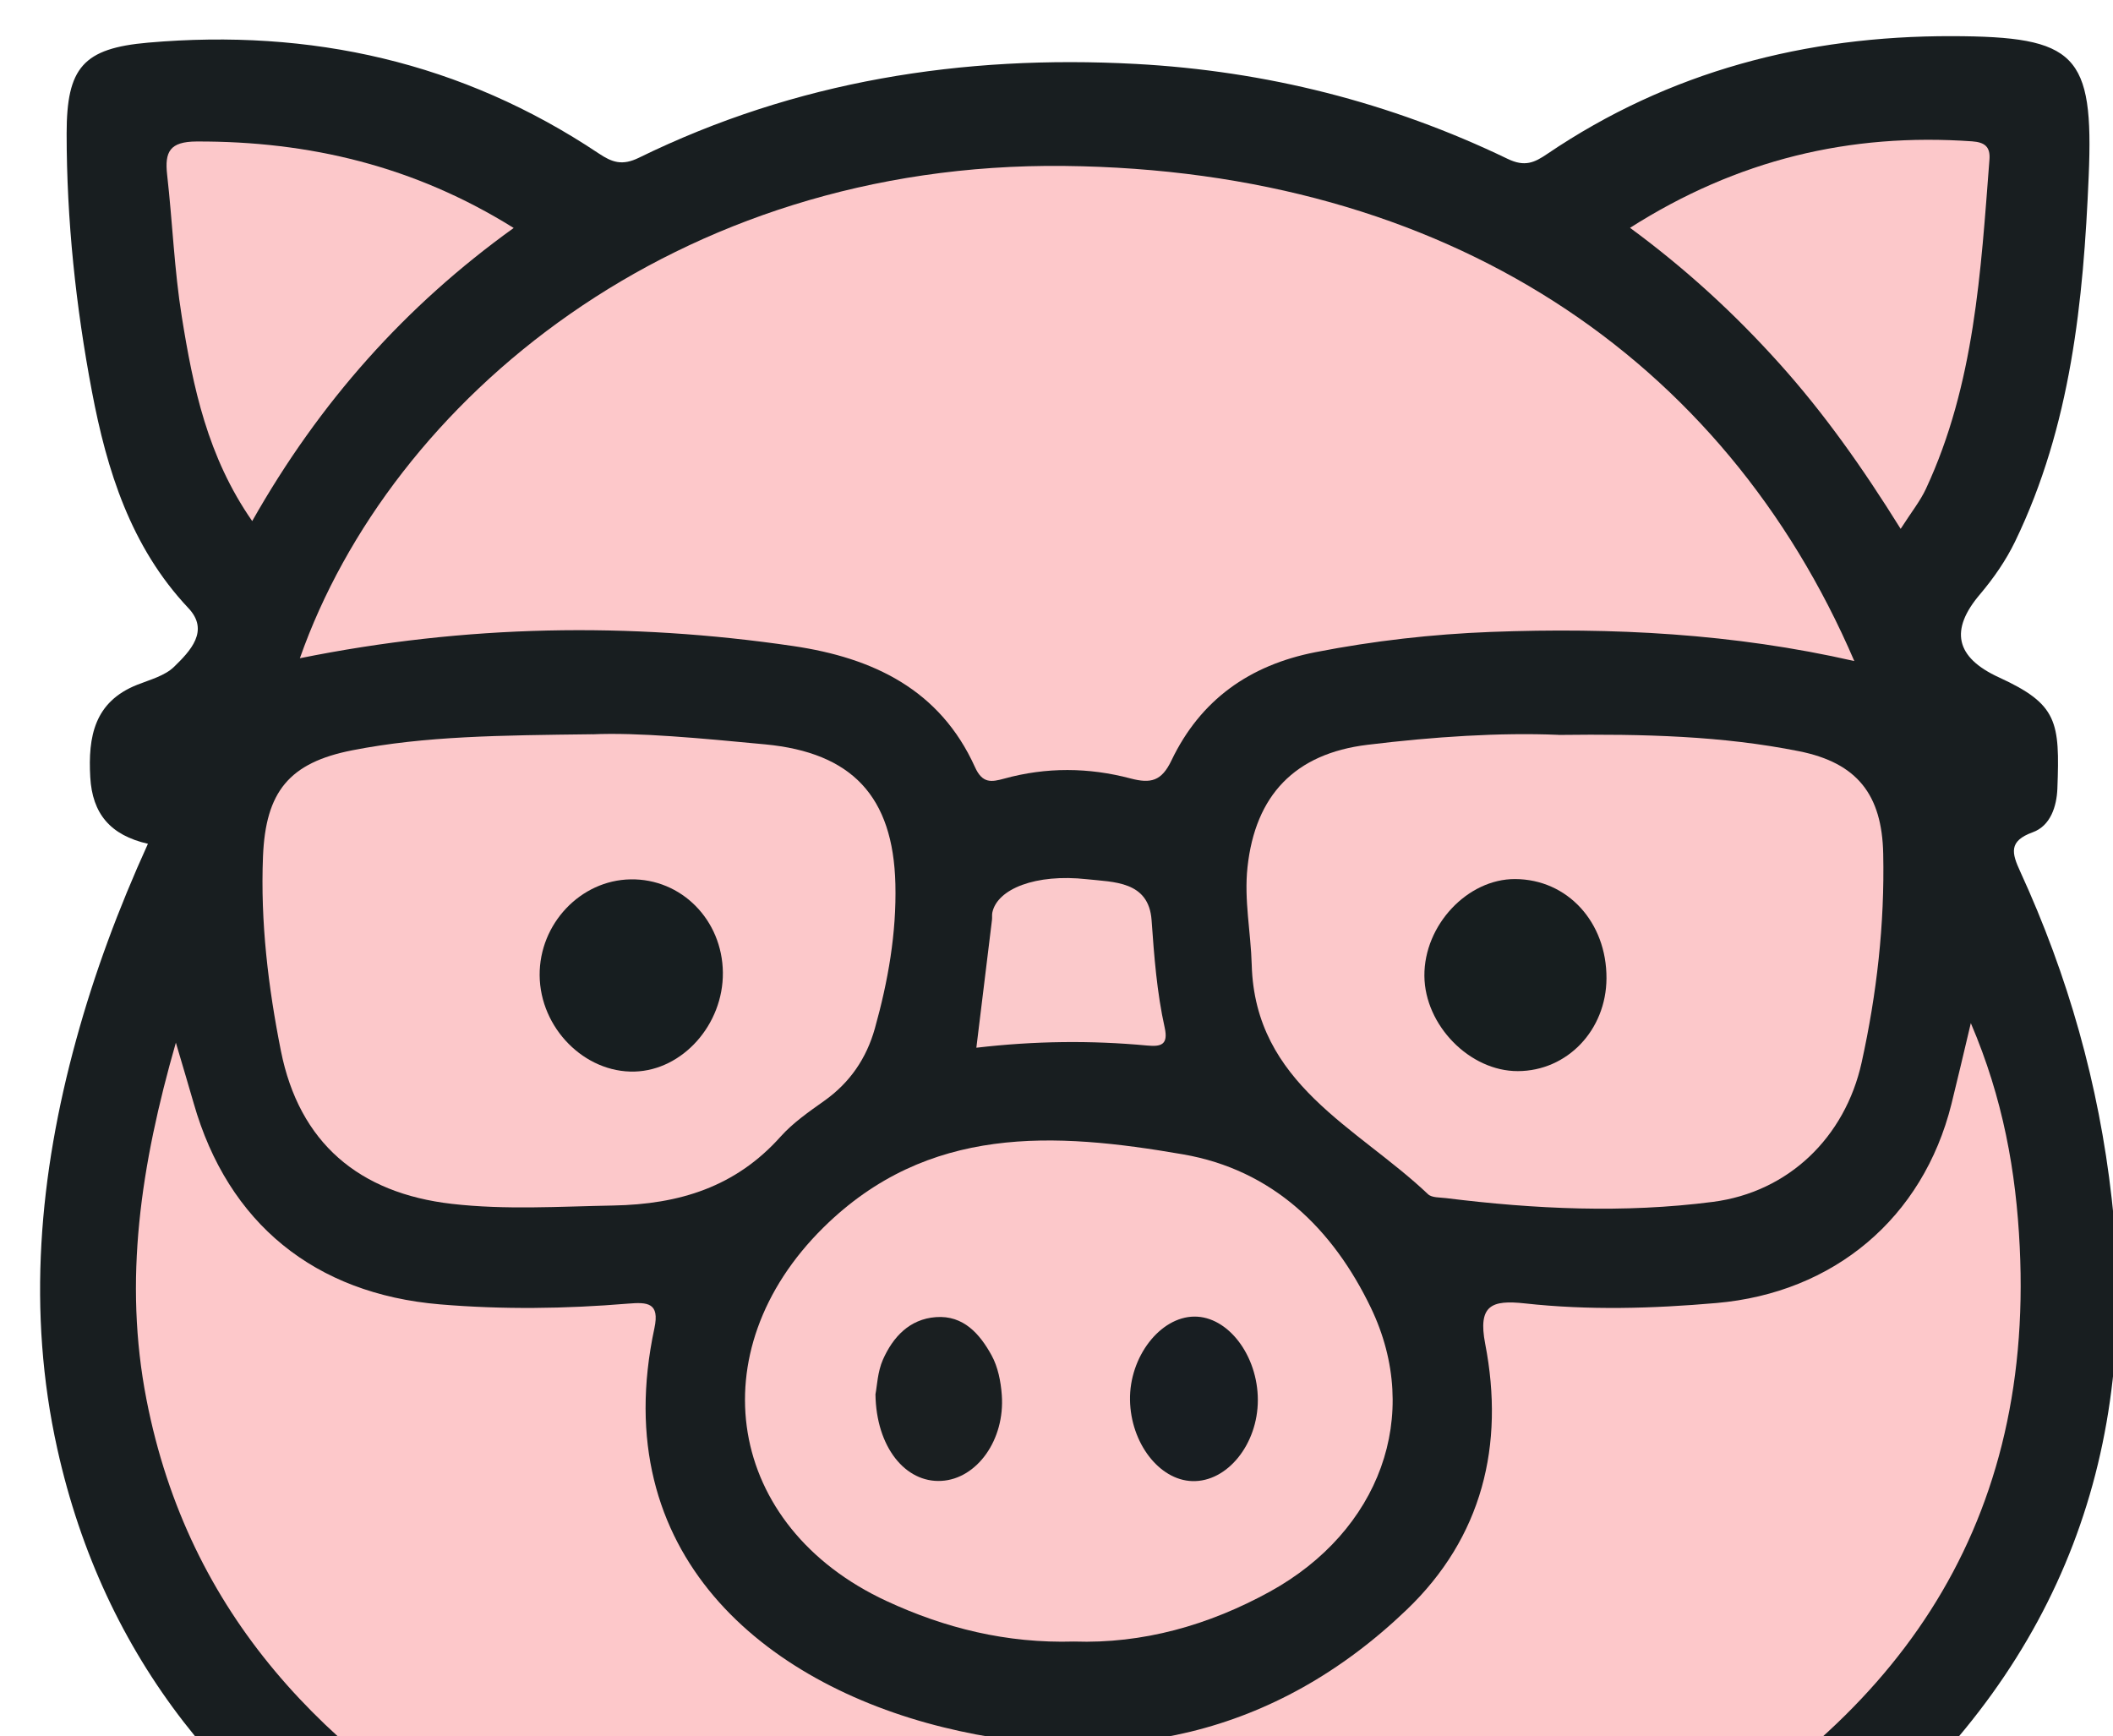
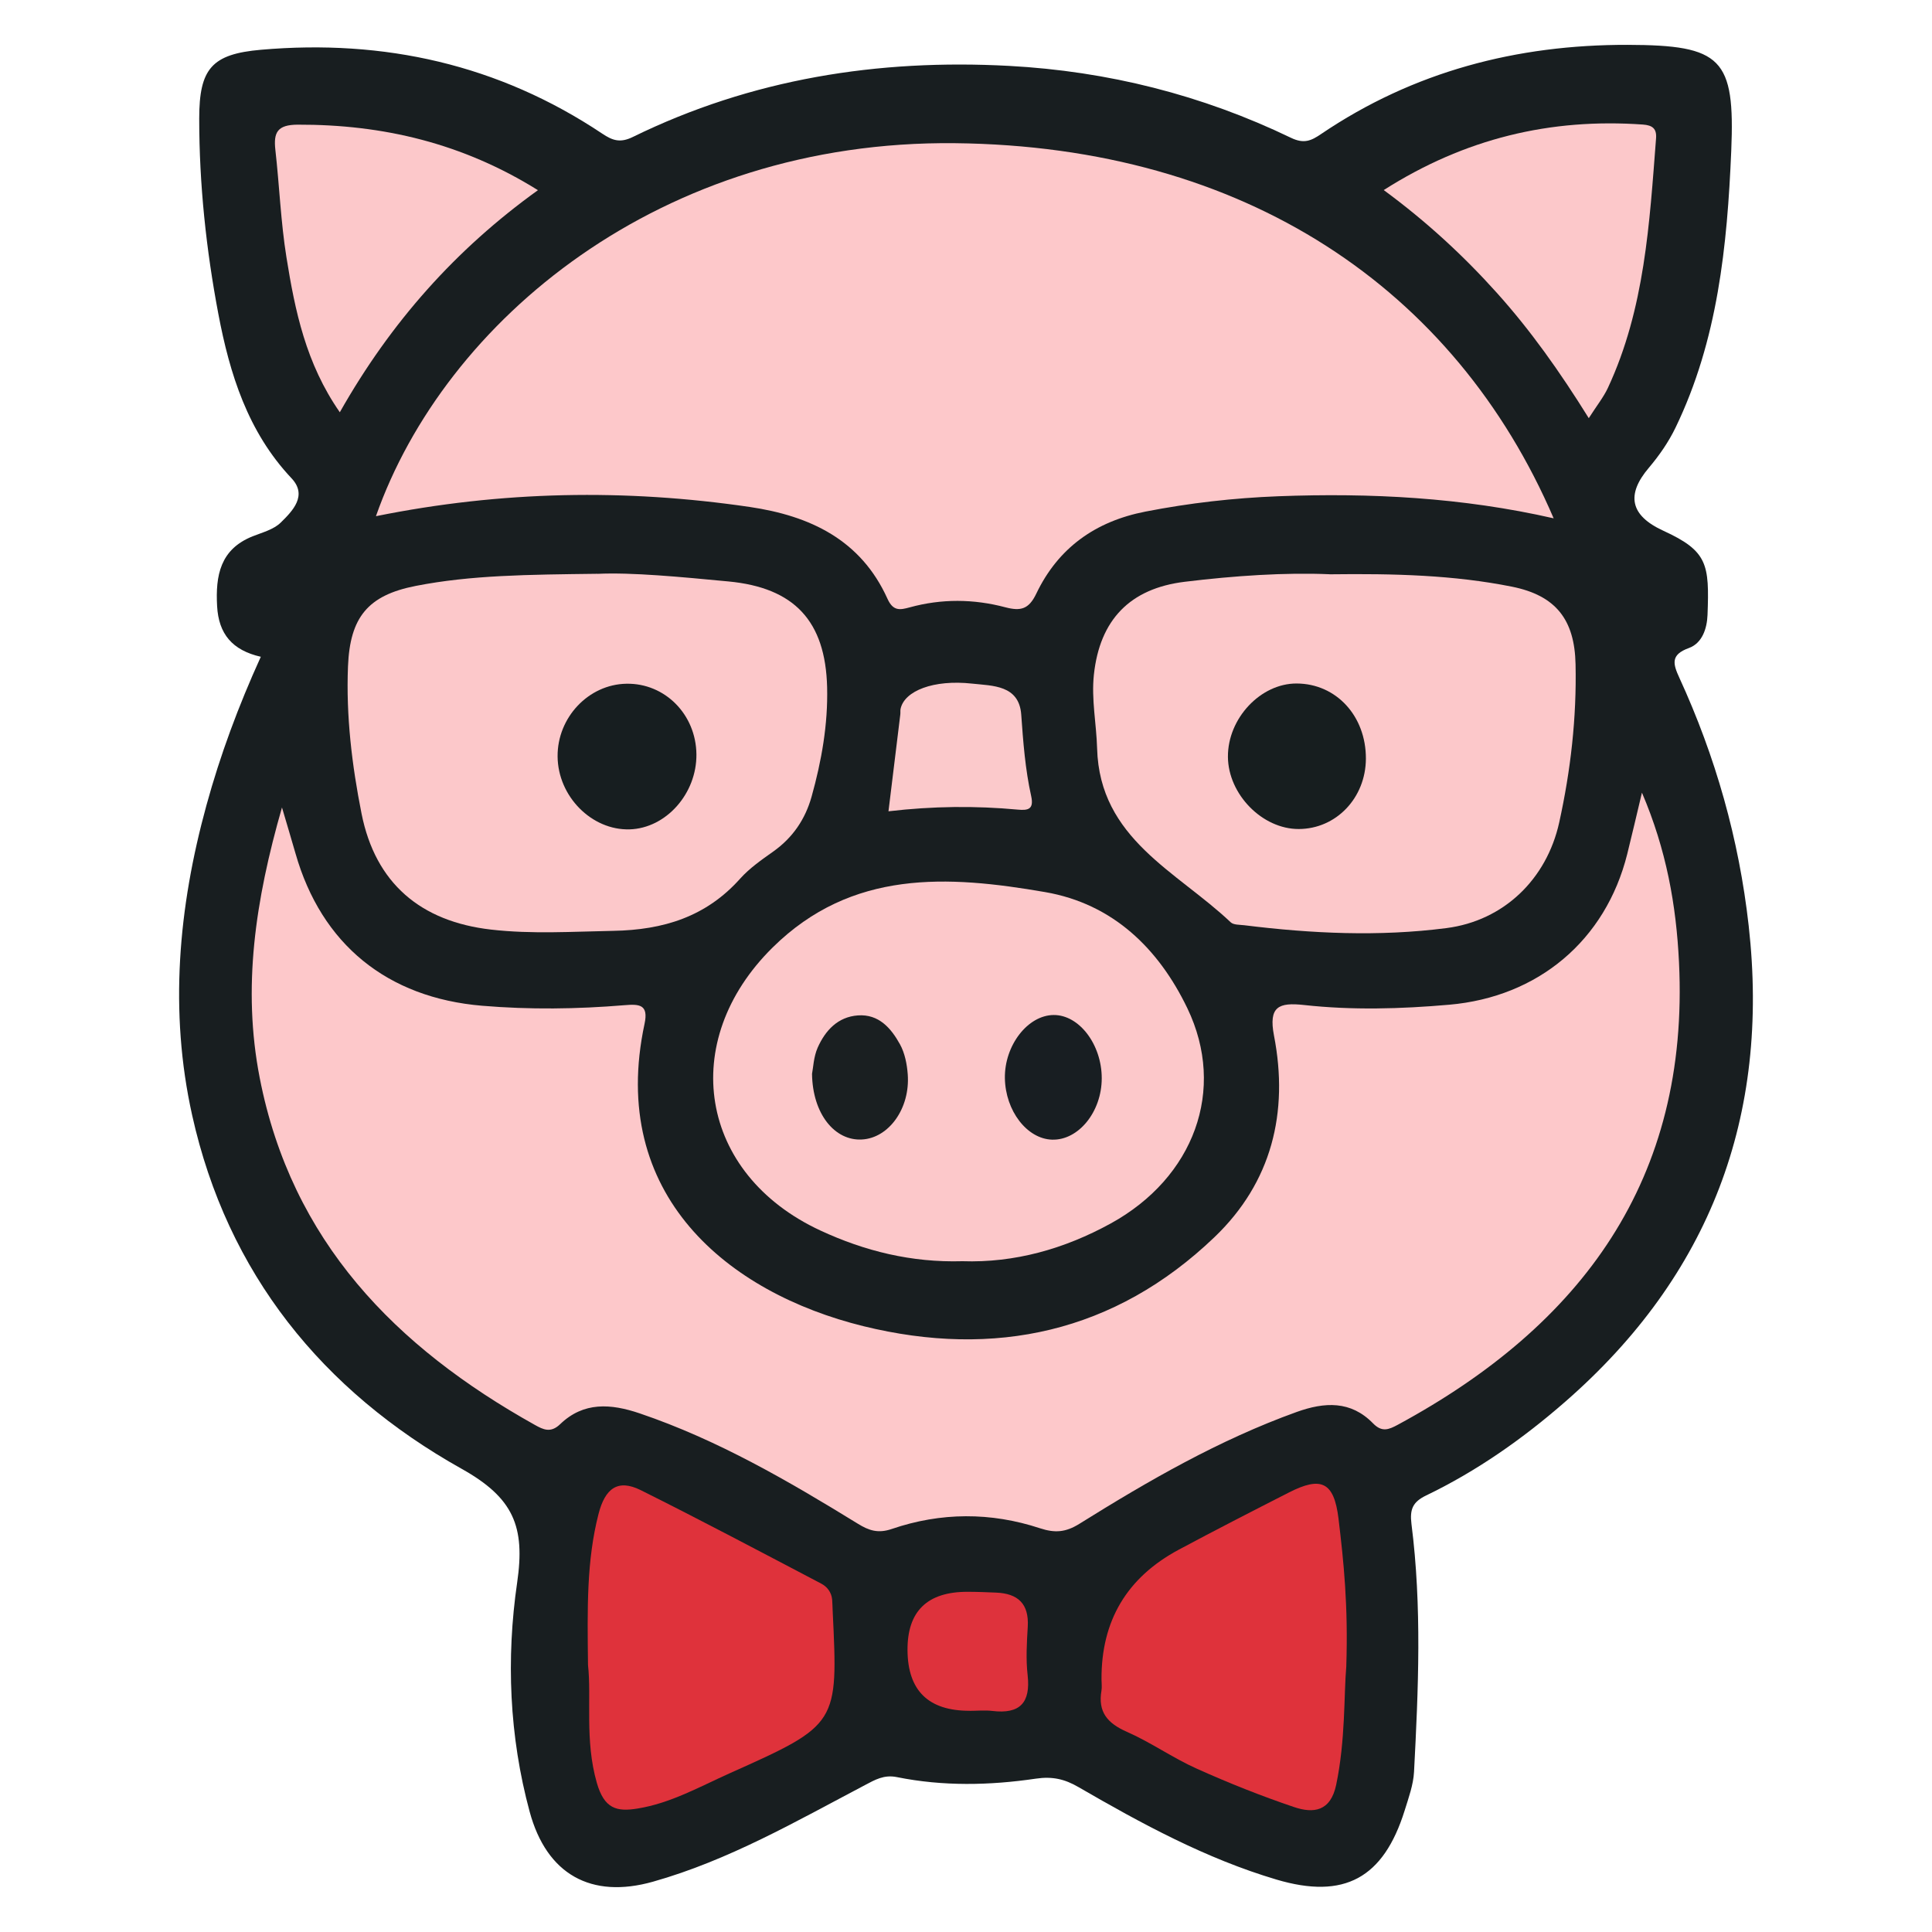
- <svg xmlns="http://www.w3.org/2000/svg" viewBox="30 150 280 230">
-   <g>
-     <path fill="#181e20" d="M49.62,261.82c-5.02-1.14-7.39-4.01-7.66-8.84-.3-5.36.53-9.98,6.23-12.24,1.69-.67,3.65-1.18,4.88-2.38,2.12-2.07,4.74-4.77,1.89-7.78-7.65-8.12-10.8-18.27-12.78-28.71-2.13-11.24-3.35-22.68-3.35-34.18,0-8.74,2.19-11.29,10.8-12.04,21.55-1.88,41.58,2.58,59.69,14.67,1.79,1.2,3.13,1.67,5.35.58,20.77-10.17,42.86-13.66,65.8-12.43,17.26.93,33.75,5.08,49.31,12.58,2.28,1.1,3.55.5,5.23-.64,16.19-10.97,34.28-15.66,53.63-15.62,16.49.04,18.82,2.36,18.14,18.54-.7,16.6-2.35,33.1-9.74,48.4-1.24,2.56-2.84,4.86-4.67,7.03-3.98,4.68-3.32,8.33,2.53,11.01,7.78,3.57,8.06,5.86,7.73,14.73-.09,2.35-.91,4.94-3.27,5.79-3.23,1.17-2.77,2.77-1.66,5.19,6.34,13.81,10.43,28.23,12.13,43.37,3.74,33.34-6.76,61.16-32.08,83.25-7.41,6.47-15.44,12.12-24.33,16.4-2.34,1.13-2.89,2.41-2.57,4.99,1.84,14.42,1.21,28.89.45,43.34-.12,2.28-.95,4.55-1.64,6.77-3.7,11.83-10.55,15.6-22.42,12.08-12.33-3.66-23.56-9.76-34.62-16.17-2.4-1.4-4.57-1.91-7.46-1.48-8.08,1.19-16.25,1.36-24.31-.27-2.27-.46-3.84.48-5.59,1.4-12.03,6.33-23.84,13.16-37.06,16.89-10.83,3.06-18.61-1.27-21.58-12.25-3.57-13.19-4.12-26.8-2.18-40.09,1.42-9.78-.62-14.78-9.71-19.87-24.33-13.62-40.99-34.16-47.14-61.86-4.03-18.14-2.41-36.3,2.5-54.18,2.42-8.82,5.59-17.36,9.51-25.98Z" />
-     <path fill="#fdc8ca" d="M53.31,288.19c.96,3.27,1.68,5.64,2.36,8.02,4.54,15.91,16.06,25.25,32.64,26.64,8.32.7,16.62.59,24.93-.1,2.56-.21,4.2-.13,3.48,3.25-6.43,29.99,14.65,47.07,38.27,52.89,22.92,5.64,43.99,1.12,61.41-15.57,10.01-9.58,13.01-21.81,10.41-35.23-.99-5.13.84-5.85,5.24-5.37,8.45.93,16.93.69,25.41-.05,15.53-1.35,27.35-11.23,31.13-26.36.82-3.3,1.59-6.61,2.57-10.73,4.28,9.99,6,19.7,6.48,29.65,1.86,38.02-16.99,63.5-49.17,80.9-1.62.88-2.8,1.34-4.34-.24-3.89-3.99-8.46-3.75-13.36-1.99-13.53,4.87-25.89,12-38,19.56-2.41,1.5-4.28,1.63-6.88.78-8.61-2.84-17.35-2.81-25.93.12-2.39.82-4,.28-5.94-.92-12.17-7.48-24.49-14.66-38.13-19.29-5.07-1.72-9.82-2.07-13.93,1.88-1.66,1.6-2.96.95-4.43.13-24.39-13.62-42.55-32.13-48.12-60.7-3.07-15.76-.77-31.04,3.9-47.31Z" />
-     <path fill="#fdc8ca" d="M69.74,237.22c12.02-34.16,49.76-65.78,101.27-65.23,50.75.54,87.47,25.48,104.71,65.61-15.99-3.65-32.03-4.47-48.16-3.86-7.79.3-15.53,1.18-23.22,2.68-8.78,1.71-15.28,6.35-19.11,14.36-1.31,2.74-2.74,3.08-5.41,2.38-5.54-1.47-11.17-1.52-16.75.02-1.68.46-2.88.68-3.87-1.52-4.65-10.29-13.5-14.49-24.1-16.05-21.7-3.18-43.31-2.84-65.38,1.62Z" />
-     <path fill="#fcc8ca" d="M236.53,247.39c11.4-.14,21.71.13,31.87,2.16,7.7,1.54,10.99,5.76,11.15,13.58.2,9.35-.85,18.55-2.86,27.67-2.19,9.9-9.68,17.18-19.73,18.47-11.78,1.52-23.58.96-35.34-.5-.82-.1-1.89-.04-2.39-.52-9.38-8.9-22.93-14.58-23.36-30.41-.12-4.3-1.03-8.58-.56-12.92,1.03-9.54,6.28-15.05,15.88-16.22,8.76-1.07,17.57-1.65,25.33-1.32Z" />
-     <path fill="#fcc8ca" d="M108.47,247.31c6.03-.28,14.48.53,22.92,1.33,11.5,1.09,16.97,6.89,17.26,18.5.16,6.5-.97,12.9-2.72,19.15-1.11,3.95-3.3,7.18-6.72,9.6-2.03,1.44-4.13,2.9-5.77,4.73-5.96,6.67-13.41,8.97-22.19,9.13-7.14.13-14.24.6-21.38-.22-12.29-1.41-20.22-8.08-22.65-20.29-1.68-8.45-2.72-17.06-2.37-25.75.35-8.56,3.45-12.43,11.86-14.07,9.66-1.89,19.49-1.97,31.77-2.12Z" />
-     <path fill="#fcc8ca" d="M172.31,367.53c-8.91.26-17.09-1.77-24.86-5.38-21.22-9.86-24.99-33.06-8.32-49.5,13.84-13.65,30.64-12.62,47.64-9.68,11.86,2.05,19.86,9.87,24.89,20.33,6.85,14.25,1.16,29.61-13.39,37.62-8.13,4.47-16.85,6.92-25.96,6.61Z" />
-     <path fill="#fcc8ca" d="M281.86,220.08c-5.13-8.24-10.21-15.39-16.08-21.92-5.86-6.52-12.29-12.46-19.78-17.97,14.2-9.04,29.15-12.6,45.33-11.46,1.64.12,2.43.69,2.3,2.4-1.15,14.87-1.97,29.81-8.42,43.65-.76,1.63-1.92,3.07-3.34,5.29Z" />
-     <path fill="#fcc8ca" d="M63.42,219.05c-5.94-8.53-7.84-17.78-9.33-27.08-1-6.21-1.23-12.53-1.94-18.79-.35-3.08.35-4.41,3.89-4.43,14.94-.05,28.89,3.26,42.03,11.46-14.34,10.31-25.72,23.06-34.65,38.84Z" />
-     <path fill="#fbc9cb" d="M159.38,288.84c.75-6.11,1.41-11.52,2.07-16.94.04-.33-.02-.67.05-.99.67-3.12,5.74-5.15,12.52-4.4,3.53.39,8.21.22,8.58,5.43.34,4.8.7,9.57,1.74,14.25.5,2.28-.51,2.53-2.32,2.36-7.42-.69-14.85-.62-22.64.29Z" />
-     <path fill="#171e1f" d="M242.88,279.64c-.03,6.87-5.21,12.29-11.75,12.3-6.36.02-12.33-6.06-12.38-12.62-.05-6.72,5.71-12.86,12.03-12.83,6.92.03,12.13,5.7,12.1,13.15Z" />
-     <path fill="#171e20" d="M125.79,278.87c.07,6.89-5.32,12.94-11.68,13.13-6.65.19-12.55-5.78-12.6-12.76-.05-6.82,5.42-12.6,12.04-12.71,6.73-.12,12.17,5.37,12.24,12.35Z" />
-     <path fill="#181e22" d="M196.68,335.53c0,5.87-4.07,10.89-8.7,10.74-4.38-.14-8.15-5.06-8.24-10.75-.09-5.72,3.99-11.01,8.52-11.05,4.47-.04,8.42,5.15,8.42,11.06Z" />
-     <path fill="#1a1f21" d="M146.01,334.76c.21-1.04.27-2.96.99-4.59,1.33-2.99,3.51-5.37,7.02-5.63,3.66-.27,5.82,2.24,7.37,5.05.85,1.54,1.23,3.47,1.36,5.26.44,5.94-3.29,11.12-7.99,11.39-4.78.28-8.66-4.48-8.75-11.49Z" />
+ <svg xmlns="http://www.w3.org/2000/svg" xmlns:ns1="https://boxy-svg.com" viewBox="0 0 500 500" width="500px" height="500px">
+   <defs>
+     <ns1:export>
+       <ns1:file format="png">
+         <ns1:variant scale="2" suffix="@2x" />
+         <ns1:variant scale="3" suffix="@3x" />
+       </ns1:file>
+       <ns1:file format="svg" />
+     </ns1:export>
+   </defs>
+   <g id="Capa_1" transform="matrix(1, 0, 0, 1, -182.3862, -45.80064)">
+     <g transform="matrix(1.47971, 0, 0, 1.47971, 176.4864, -171.6373)" style="">
+       <path class="cls-12" d="M49.62,261.82c-5.02-1.14-7.39-4.01-7.66-8.84-.3-5.36.53-9.98,6.23-12.24,1.69-.67,3.65-1.18,4.88-2.38,2.12-2.07,4.74-4.77,1.89-7.78-7.65-8.12-10.8-18.27-12.78-28.71-2.13-11.24-3.35-22.68-3.35-34.18,0-8.74,2.19-11.29,10.8-12.04,21.55-1.88,41.58,2.58,59.69,14.67,1.79,1.2,3.13,1.67,5.35.58,20.77-10.17,42.86-13.66,65.8-12.43,17.26.93,33.75,5.08,49.31,12.58,2.28,1.1,3.55.5,5.23-.64,16.19-10.97,34.28-15.66,53.63-15.62,16.49.04,18.82,2.36,18.14,18.54-.7,16.6-2.35,33.1-9.74,48.4-1.24,2.56-2.84,4.86-4.67,7.03-3.98,4.68-3.32,8.33,2.53,11.01,7.78,3.57,8.06,5.86,7.73,14.73-.09,2.35-.91,4.94-3.27,5.79-3.23,1.17-2.77,2.77-1.66,5.19,6.34,13.81,10.43,28.23,12.13,43.37,3.74,33.34-6.76,61.16-32.08,83.25-7.41,6.47-15.44,12.12-24.33,16.4-2.34,1.13-2.89,2.41-2.57,4.99,1.84,14.42,1.21,28.89.45,43.34-.12,2.28-.95,4.55-1.64,6.77-3.7,11.83-10.55,15.6-22.42,12.08-12.33-3.66-23.56-9.76-34.62-16.17-2.4-1.4-4.57-1.91-7.46-1.48-8.08,1.19-16.25,1.36-24.31-.27-2.27-.46-3.84.48-5.59,1.4-12.03,6.33-23.84,13.16-37.06,16.89-10.83,3.06-18.61-1.27-21.58-12.25-3.57-13.19-4.12-26.8-2.18-40.09,1.42-9.78-.62-14.78-9.71-19.87-24.33-13.62-40.99-34.16-47.14-61.86-4.03-18.14-2.41-36.3,2.5-54.18,2.42-8.82,5.59-17.36,9.51-25.98Z" style="fill: rgb(24, 30, 32);" />
+       <path class="cls-11" d="M53.31,288.19c.96,3.27,1.68,5.64,2.36,8.02,4.54,15.91,16.06,25.25,32.64,26.64,8.32.7,16.62.59,24.93-.1,2.56-.21,4.2-.13,3.48,3.25-6.43,29.99,14.65,47.07,38.27,52.89,22.92,5.64,43.99,1.12,61.41-15.57,10.01-9.58,13.01-21.81,10.41-35.23-.99-5.13.84-5.85,5.24-5.37,8.45.93,16.93.69,25.41-.05,15.53-1.35,27.35-11.23,31.13-26.36.82-3.3,1.59-6.61,2.57-10.73,4.28,9.99,6,19.7,6.48,29.65,1.86,38.02-16.99,63.5-49.17,80.9-1.62.88-2.8,1.34-4.34-.24-3.89-3.99-8.46-3.75-13.36-1.99-13.53,4.87-25.89,12-38,19.56-2.41,1.5-4.28,1.63-6.88.78-8.61-2.84-17.35-2.81-25.93.12-2.39.82-4,.28-5.94-.92-12.17-7.48-24.49-14.66-38.13-19.29-5.07-1.72-9.82-2.07-13.93,1.88-1.66,1.6-2.96.95-4.43.13-24.39-13.62-42.55-32.13-48.12-60.7-3.07-15.76-.77-31.04,3.9-47.31Z" style="fill: rgb(253, 200, 202);" />
+       <path class="cls-11" d="M69.74,237.22c12.02-34.16,49.76-65.78,101.27-65.23,50.75.54,87.47,25.48,104.71,65.61-15.99-3.65-32.03-4.47-48.16-3.86-7.79.3-15.53,1.18-23.22,2.68-8.78,1.71-15.28,6.35-19.11,14.36-1.31,2.74-2.74,3.08-5.41,2.38-5.54-1.47-11.17-1.52-16.75.02-1.68.46-2.88.68-3.87-1.52-4.65-10.29-13.5-14.49-24.1-16.05-21.7-3.18-43.31-2.84-65.38,1.62Z" style="fill: rgb(253, 200, 202);" />
+       <path class="cls-3" d="M236.53,247.39c11.4-.14,21.71.13,31.87,2.16,7.7,1.54,10.99,5.76,11.15,13.58.2,9.35-.85,18.55-2.86,27.67-2.19,9.9-9.68,17.18-19.73,18.47-11.78,1.52-23.58.96-35.34-.5-.82-.1-1.89-.04-2.39-.52-9.38-8.9-22.93-14.58-23.36-30.41-.12-4.3-1.03-8.58-.56-12.92,1.03-9.54,6.28-15.05,15.88-16.22,8.76-1.07,17.57-1.65,25.33-1.32Z" style="fill: rgb(252, 200, 202);" />
+       <path class="cls-3" d="M108.47,247.31c6.03-.28,14.48.53,22.92,1.33,11.5,1.09,16.97,6.89,17.26,18.5.16,6.5-.97,12.9-2.72,19.15-1.11,3.95-3.3,7.18-6.72,9.6-2.03,1.44-4.13,2.9-5.77,4.73-5.96,6.67-13.41,8.97-22.19,9.13-7.14.13-14.24.6-21.38-.22-12.29-1.41-20.22-8.08-22.65-20.29-1.68-8.45-2.72-17.06-2.37-25.75.35-8.56,3.45-12.43,11.86-14.07,9.66-1.89,19.49-1.97,31.77-2.12Z" style="fill: rgb(252, 200, 202);" />
+       <path class="cls-3" d="M172.31,367.53c-8.91.26-17.09-1.77-24.86-5.38-21.22-9.86-24.99-33.06-8.32-49.5,13.84-13.65,30.64-12.62,47.64-9.68,11.86,2.05,19.86,9.87,24.89,20.33,6.85,14.25,1.16,29.61-13.39,37.62-8.13,4.47-16.85,6.92-25.96,6.61Z" style="fill: rgb(252, 200, 202);" />
+       <path class="cls-9" d="M106.83,438.18c-.12-9.99-.26-18.27,1.84-26.45,1.14-4.43,3.34-6.17,7.38-4.16,10.61,5.29,21.09,10.85,31.59,16.36,1.03.54,1.77,1.52,1.89,2.78.06.66.05,1.33.09,1.99.96,19.79,1,19.89-17.99,28.38-5.25,2.35-10.35,5.25-16.15,6.18-3.63.59-5.81.04-7.11-4.5-2.14-7.45-.9-14.88-1.54-20.59Z" style="fill: rgb(223, 50, 59);" />
+       <path class="cls-9" d="M239.45,438.42c-.43,4.88-.12,12.84-1.77,20.7-.98,4.65-3.97,5.03-7.36,3.88-5.78-1.95-11.47-4.22-17.03-6.72-4.2-1.88-8.02-4.6-12.23-6.45-3.37-1.48-5.07-3.45-4.43-7.18.11-.65.01-1.33.01-1.99q-.08-15.37,13.48-22.66c6.39-3.42,12.84-6.73,19.3-10.02,5.61-2.86,7.89-1.89,8.67,4.57.91,7.56,1.71,15.18,1.36,25.87Z" style="fill: rgb(223, 50, 59);" />
+       <path class="cls-3" d="M281.86,220.08c-5.13-8.24-10.21-15.39-16.08-21.92-5.86-6.52-12.29-12.46-19.78-17.97,14.2-9.04,29.15-12.6,45.33-11.46,1.64.12,2.43.69,2.3,2.4-1.15,14.87-1.97,29.81-8.42,43.65-.76,1.63-1.92,3.07-3.34,5.29Z" style="fill: rgb(252, 200, 202);" />
+       <path class="cls-3" d="M63.42,219.05c-5.94-8.53-7.84-17.78-9.33-27.08-1-6.21-1.23-12.53-1.94-18.79-.35-3.08.35-4.41,3.89-4.43,14.94-.05,28.89,3.26,42.03,11.46-14.34,10.31-25.72,23.06-34.65,38.84Z" style="fill: rgb(252, 200, 202);" />
+       <path class="cls-1" d="M159.38,288.84c.75-6.11,1.41-11.52,2.07-16.94.04-.33-.02-.67.05-.99.67-3.12,5.74-5.15,12.52-4.4,3.53.39,8.21.22,8.58,5.43.34,4.8.7,9.57,1.74,14.25.5,2.28-.51,2.53-2.32,2.36-7.42-.69-14.85-.62-22.64.29Z" style="fill: rgb(251, 201, 203);" />
+       <path class="cls-7" d="M173.57,446.16q-10.79.02-10.86-10.59-.07-10.23,10.49-10.22c1.66,0,3.33.07,4.99.14,3.83.15,5.79,1.95,5.55,5.98-.17,2.82-.34,5.68-.02,8.47.54,4.83-1.36,6.82-6.16,6.25-1.31-.16-2.66-.02-3.99-.02Z" style="fill: rgb(222, 50, 60);" />
+       <path class="cls-5" d="M242.88,279.64c-.03,6.87-5.21,12.29-11.75,12.3-6.36.02-12.33-6.06-12.38-12.62-.05-6.72,5.71-12.86,12.03-12.83,6.92.03,12.13,5.7,12.1,13.15Z" style="fill: rgb(23, 30, 31);" />
+       <path class="cls-6" d="M125.79,278.87c.07,6.89-5.32,12.94-11.68,13.13-6.65.19-12.55-5.78-12.6-12.76-.05-6.82,5.42-12.6,12.04-12.71,6.73-.12,12.17,5.37,12.24,12.35Z" style="fill: rgb(23, 30, 32);" />
+       <path class="cls-8" d="M196.68,335.53c0,5.87-4.07,10.89-8.7,10.74-4.38-.14-8.15-5.06-8.24-10.75-.09-5.72,3.99-11.01,8.52-11.05,4.47-.04,8.42,5.15,8.42,11.06Z" style="fill: rgb(24, 30, 34);" />
+       <path class="cls-13" d="M146.01,334.76c.21-1.04.27-2.96.99-4.59,1.33-2.99,3.51-5.37,7.02-5.63,3.66-.27,5.82,2.24,7.37,5.05.85,1.54,1.23,3.47,1.36,5.26.44,5.94-3.29,11.12-7.99,11.39-4.78.28-8.66-4.48-8.75-11.49Z" style="fill: rgb(26, 31, 33);" />
+     </g>
  </g>
</svg>
